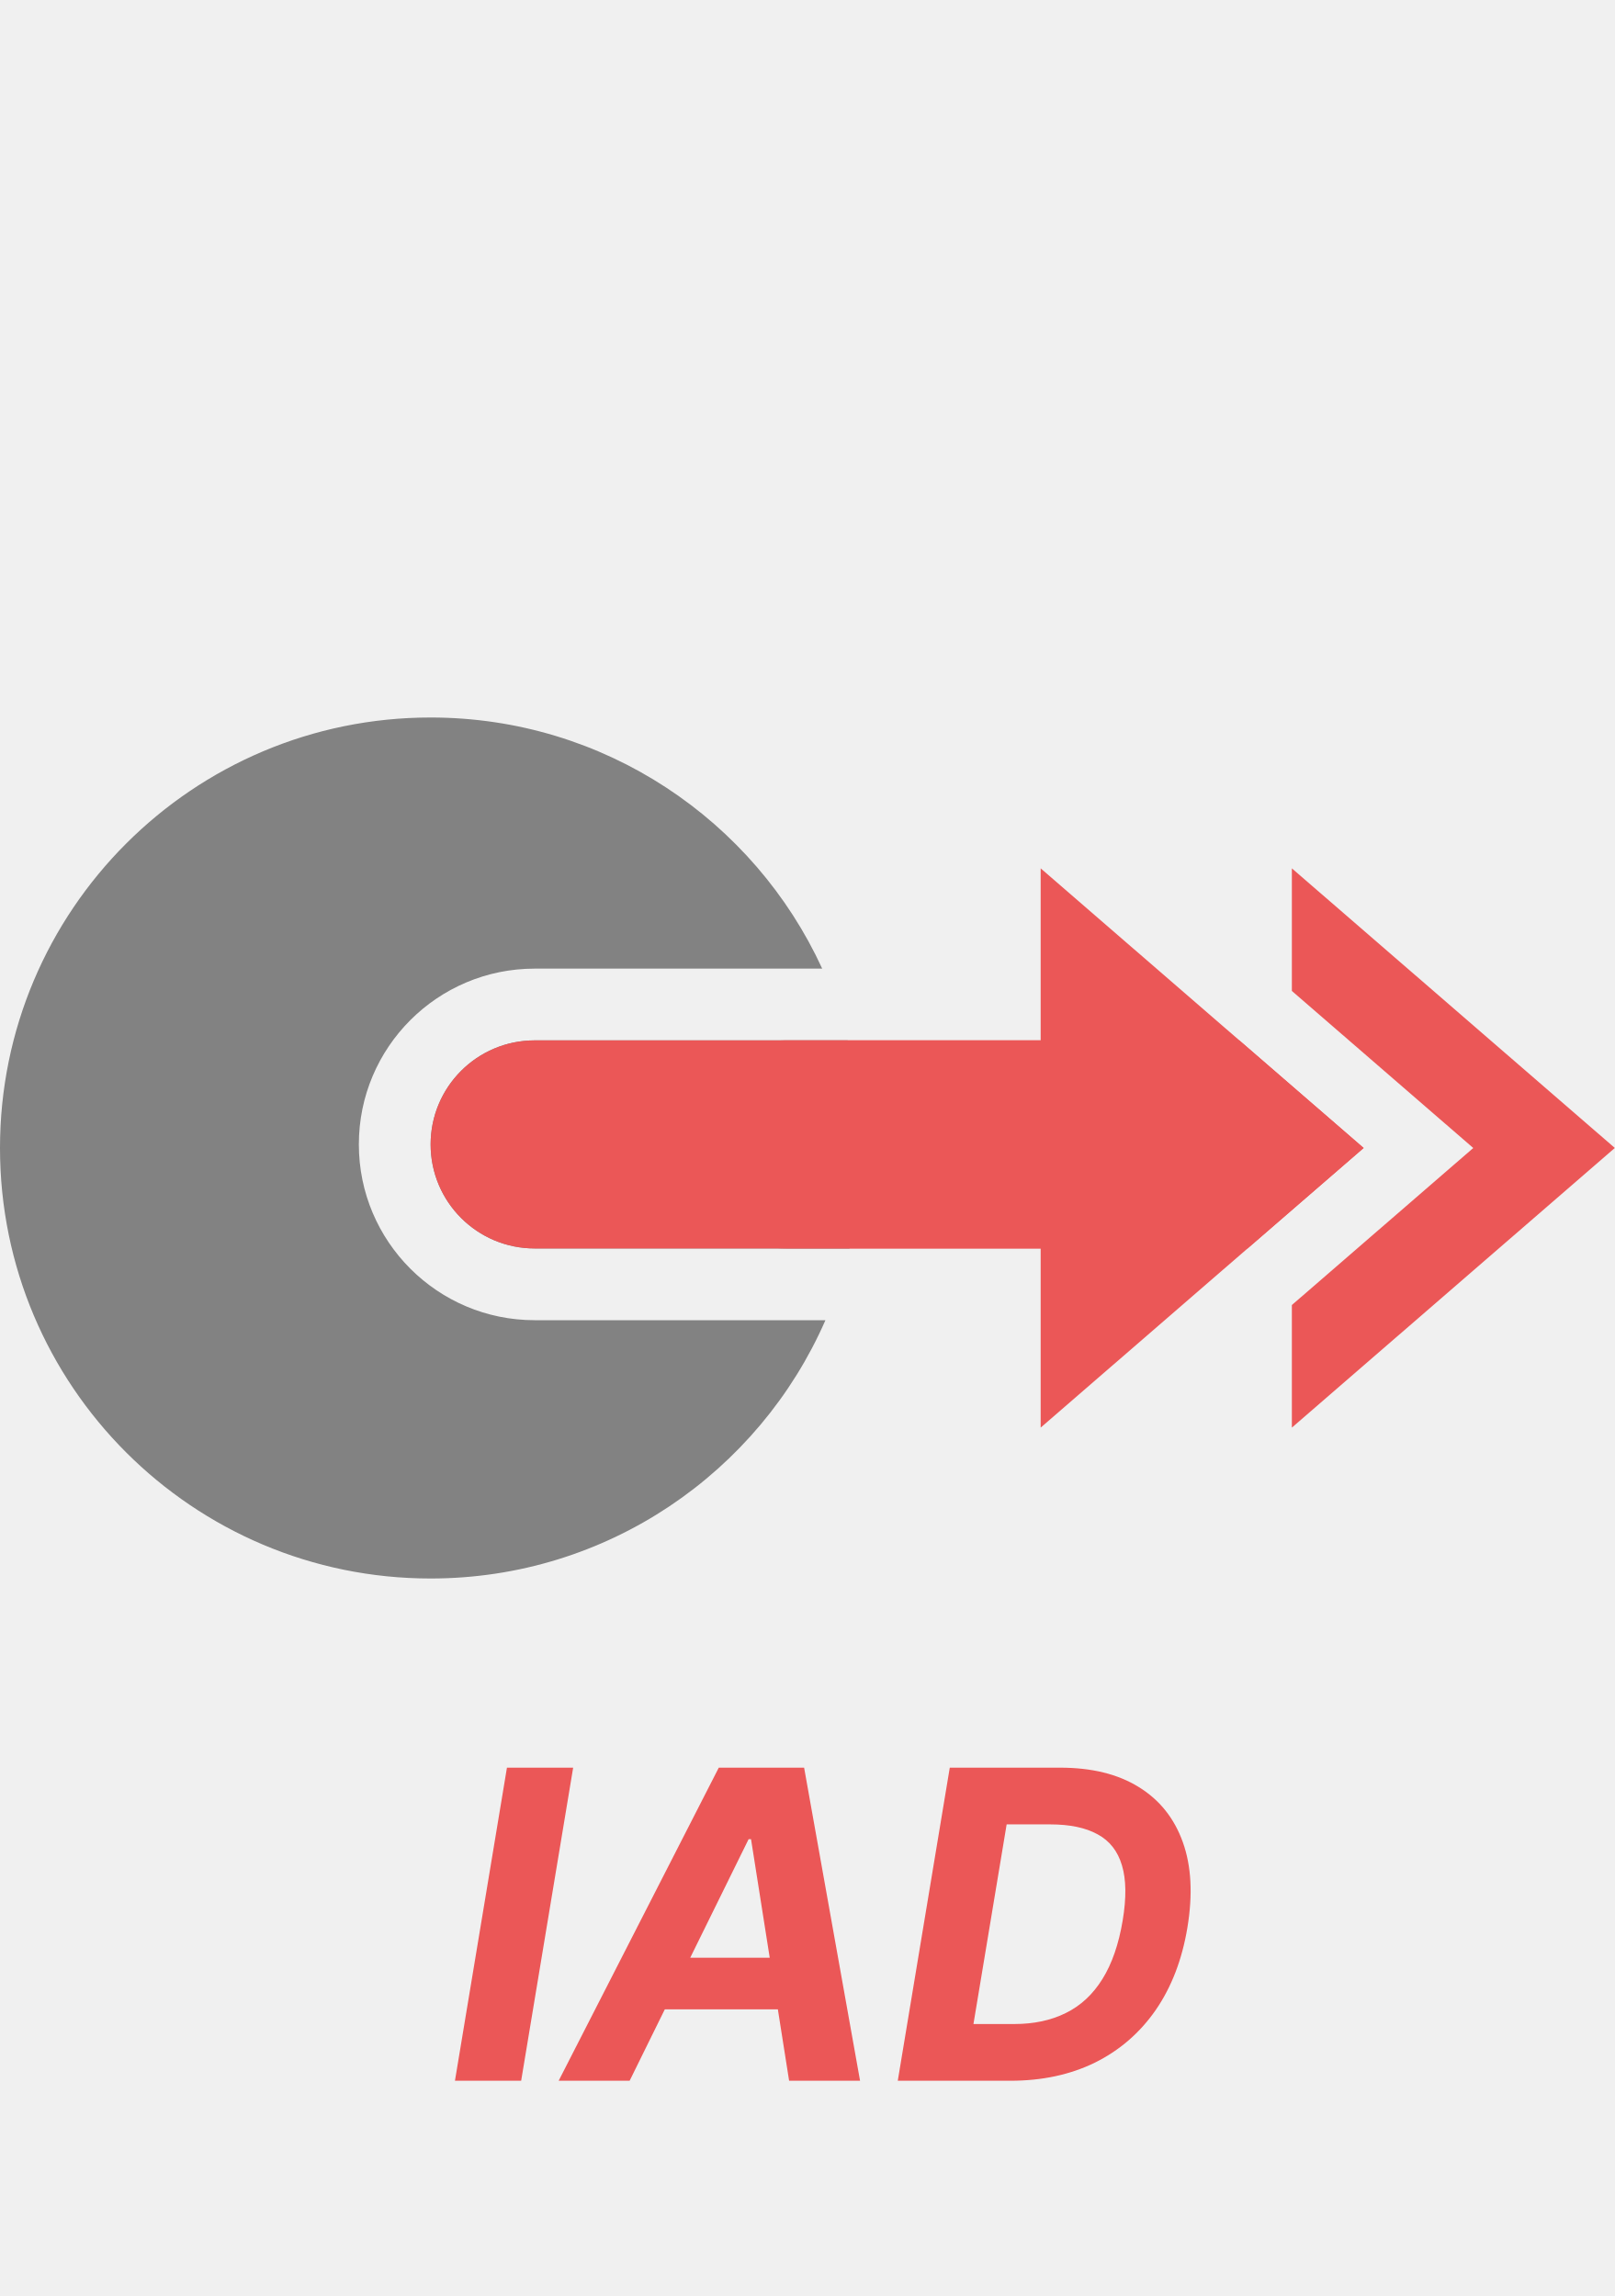
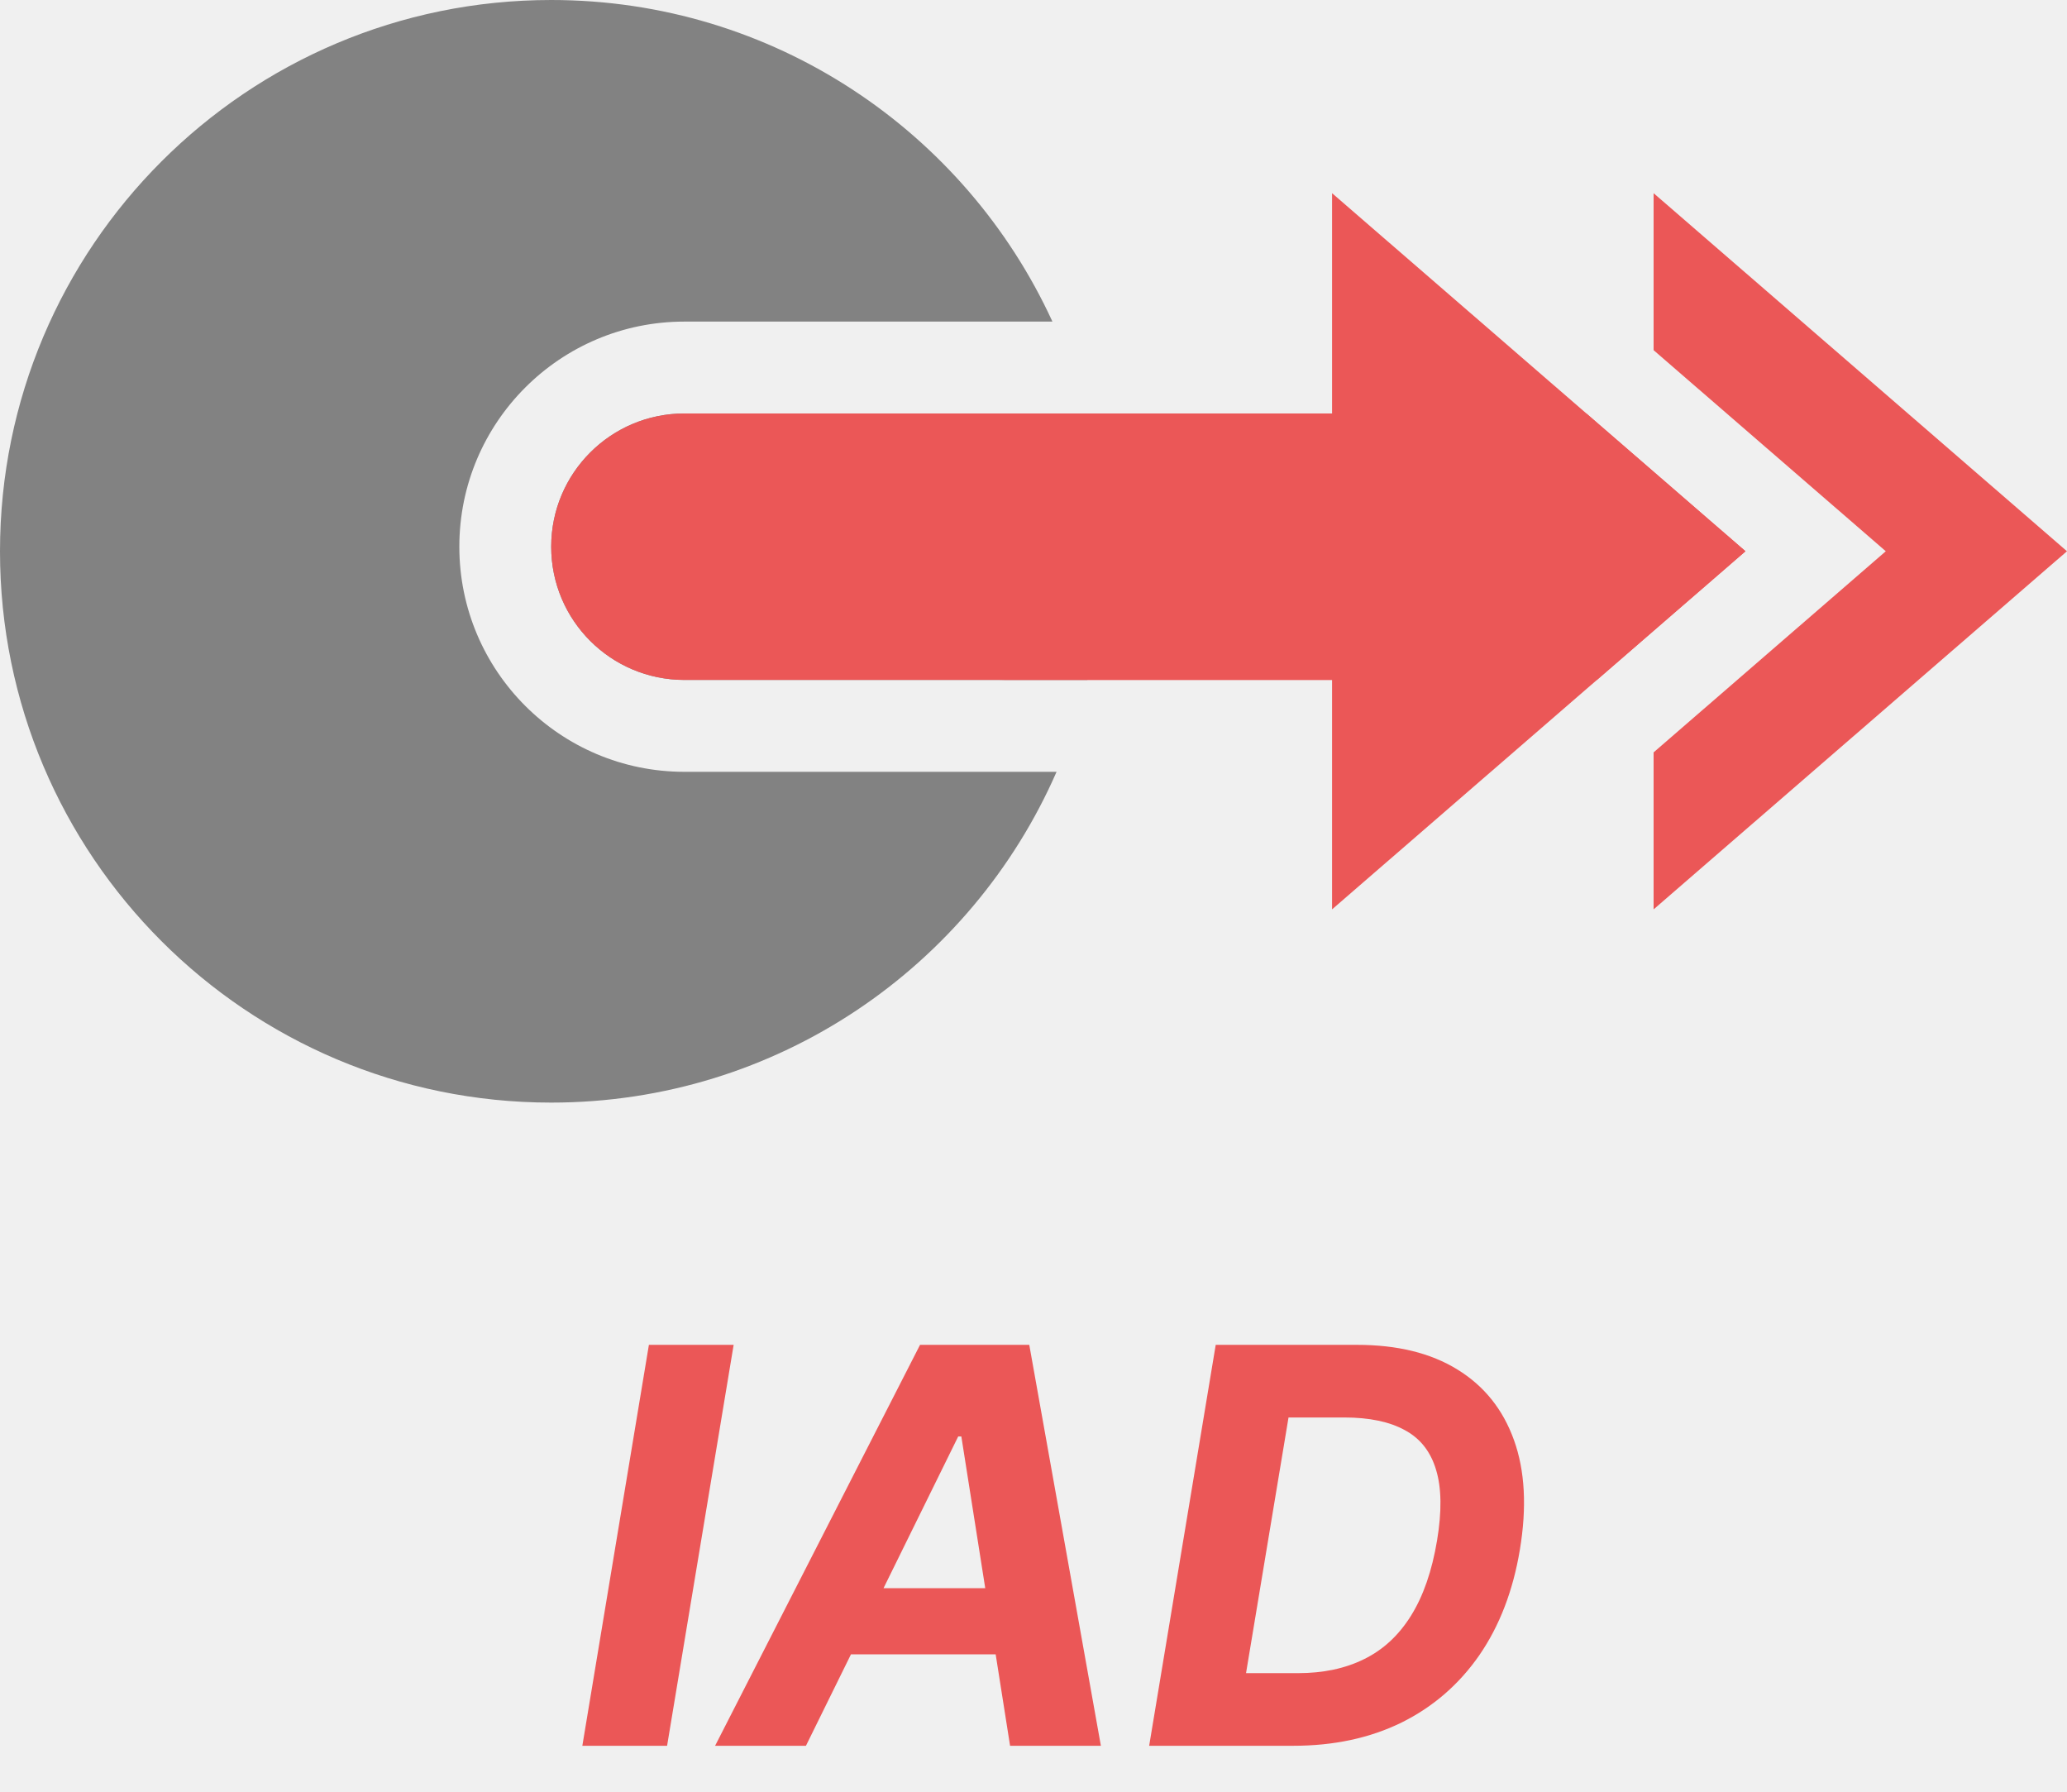
- <svg xmlns="http://www.w3.org/2000/svg" viewBox="0 0 45 64" fill="none">
-   <path fill-rule="evenodd" clip-rule="evenodd" d="M36 36.377L41.055 32L36 27.622V24.205L45 31.999L36 39.794V36.377ZM34.766 34.8L38 32L34.536 29H29V29H21.869C20.282 29.017 19 30.309 19 31.9C19 33.502 20.298 34.8 21.9 34.8H34.766Z" fill="#EB5757" />
-   <path fill-rule="evenodd" clip-rule="evenodd" d="M22.912 27C21.016 22.869 16.843 20 12 20C5.373 20 0 25.373 0 32C0 38.627 5.373 44 12 44C16.921 44 21.15 41.038 23.002 36.8H14.9C12.194 36.8 10 34.606 10 31.9C10 29.194 12.194 27 14.9 27H22.912ZM23.622 29H14.9C13.298 29 12 30.298 12 31.9C12 33.502 13.298 34.8 14.9 34.8H23.672C23.886 33.902 24 32.964 24 32C24 30.964 23.869 29.959 23.622 29Z" fill="#828282" />
-   <path fill-rule="evenodd" clip-rule="evenodd" d="M29 39.794L38 31.999L29 24.205V29H14.9C13.298 29 12 30.299 12 31.9C12 33.502 13.298 34.8 14.9 34.8H29V39.794Z" fill="#EB5757" />
-   <path d="M15.972 49.273L14.523 58H12.678L14.127 49.273H15.972ZM17.546 58H15.568L20.03 49.273H22.408L23.967 58H21.99L20.929 51.267H20.861L17.546 58ZM17.997 54.57H22.668L22.421 56.01H17.75L17.997 54.57ZM28.154 58H25.018L26.467 49.273H29.543C30.421 49.273 31.15 49.452 31.729 49.81C32.312 50.168 32.722 50.68 32.961 51.348C33.2 52.013 33.242 52.807 33.089 53.73C32.941 54.622 32.647 55.388 32.207 56.027C31.766 56.663 31.202 57.152 30.515 57.493C29.827 57.831 29.041 58 28.154 58ZM27.127 56.419H28.261C28.809 56.419 29.289 56.317 29.701 56.112C30.116 55.908 30.455 55.592 30.72 55.166C30.986 54.74 31.175 54.195 31.286 53.53C31.391 52.899 31.384 52.388 31.265 51.996C31.148 51.601 30.923 51.312 30.587 51.131C30.252 50.946 29.812 50.854 29.266 50.854H28.052L27.127 56.419Z" fill="#EB5757" />
+ <svg xmlns="http://www.w3.org/2000/svg" viewBox="0 0 45 39" fill="none">
+   <g clip-path="url(#clip0_372_302)">
+     <path fill-rule="evenodd" clip-rule="evenodd" d="M36 16.377L41.055 11.999L36 7.622V4.205L45 11.999L36 19.794V16.377ZM34.766 14.8L38 11.999L34.536 9H29V9H21.869C20.282 9.017 19 10.309 19 11.9C19 13.502 20.298 14.8 21.9 14.8H34.766Z" fill="#EB5757" />
+     <path fill-rule="evenodd" clip-rule="evenodd" d="M22.912 7C21.016 2.869 16.843 0 12 0C5.373 0 0 5.373 0 12C0 18.627 5.373 24 12 24C16.921 24 21.15 21.038 23.002 16.8H14.9C12.194 16.8 10 14.606 10 11.9C10 9.194 12.194 7 14.9 7H22.912ZM23.622 9H14.9C13.298 9 12 10.298 12 11.9C12 13.502 13.298 14.8 14.9 14.8H23.672C23.886 13.902 24 12.964 24 12C24 10.964 23.869 9.959 23.622 9Z" fill="#828282" />
+     <path fill-rule="evenodd" clip-rule="evenodd" d="M29 19.794L38 11.999L29 4.205V9H14.9C13.298 9 12 10.299 12 11.9C12 13.502 13.298 14.8 14.9 14.8H29V19.794Z" fill="#EB5757" />
+     <path d="M15.972 29.273L14.523 38H12.678L14.127 29.273H15.972ZM17.546 38H15.568L20.03 29.273H22.408L23.967 38H21.99L20.929 31.267H20.861L17.546 38ZM17.997 34.57H22.668L22.421 36.01H17.75L17.997 34.57ZM28.154 38H25.018L26.467 29.273H29.543C30.421 29.273 31.15 29.452 31.729 29.81C32.312 30.168 32.722 30.68 32.961 31.348C33.2 32.013 33.242 32.807 33.089 33.73C32.941 34.622 32.647 35.388 32.207 36.027C31.766 36.663 31.202 37.152 30.515 37.493C29.827 37.831 29.041 38 28.154 38ZM27.127 36.419H28.261C28.809 36.419 29.289 36.317 29.701 36.112C30.116 35.908 30.455 35.592 30.72 35.166C30.986 34.74 31.175 34.195 31.286 33.53C31.391 32.899 31.384 32.388 31.265 31.996C31.148 31.601 30.923 31.312 30.587 31.131C30.252 30.946 29.812 30.854 29.266 30.854H28.052L27.127 36.419Z" fill="#EB5757" />
+   </g>
+   <defs>
+     <clipPath id="clip0_372_302">
+       <rect width="45" height="39" fill="white" />
+     </clipPath>
+   </defs>
</svg>
